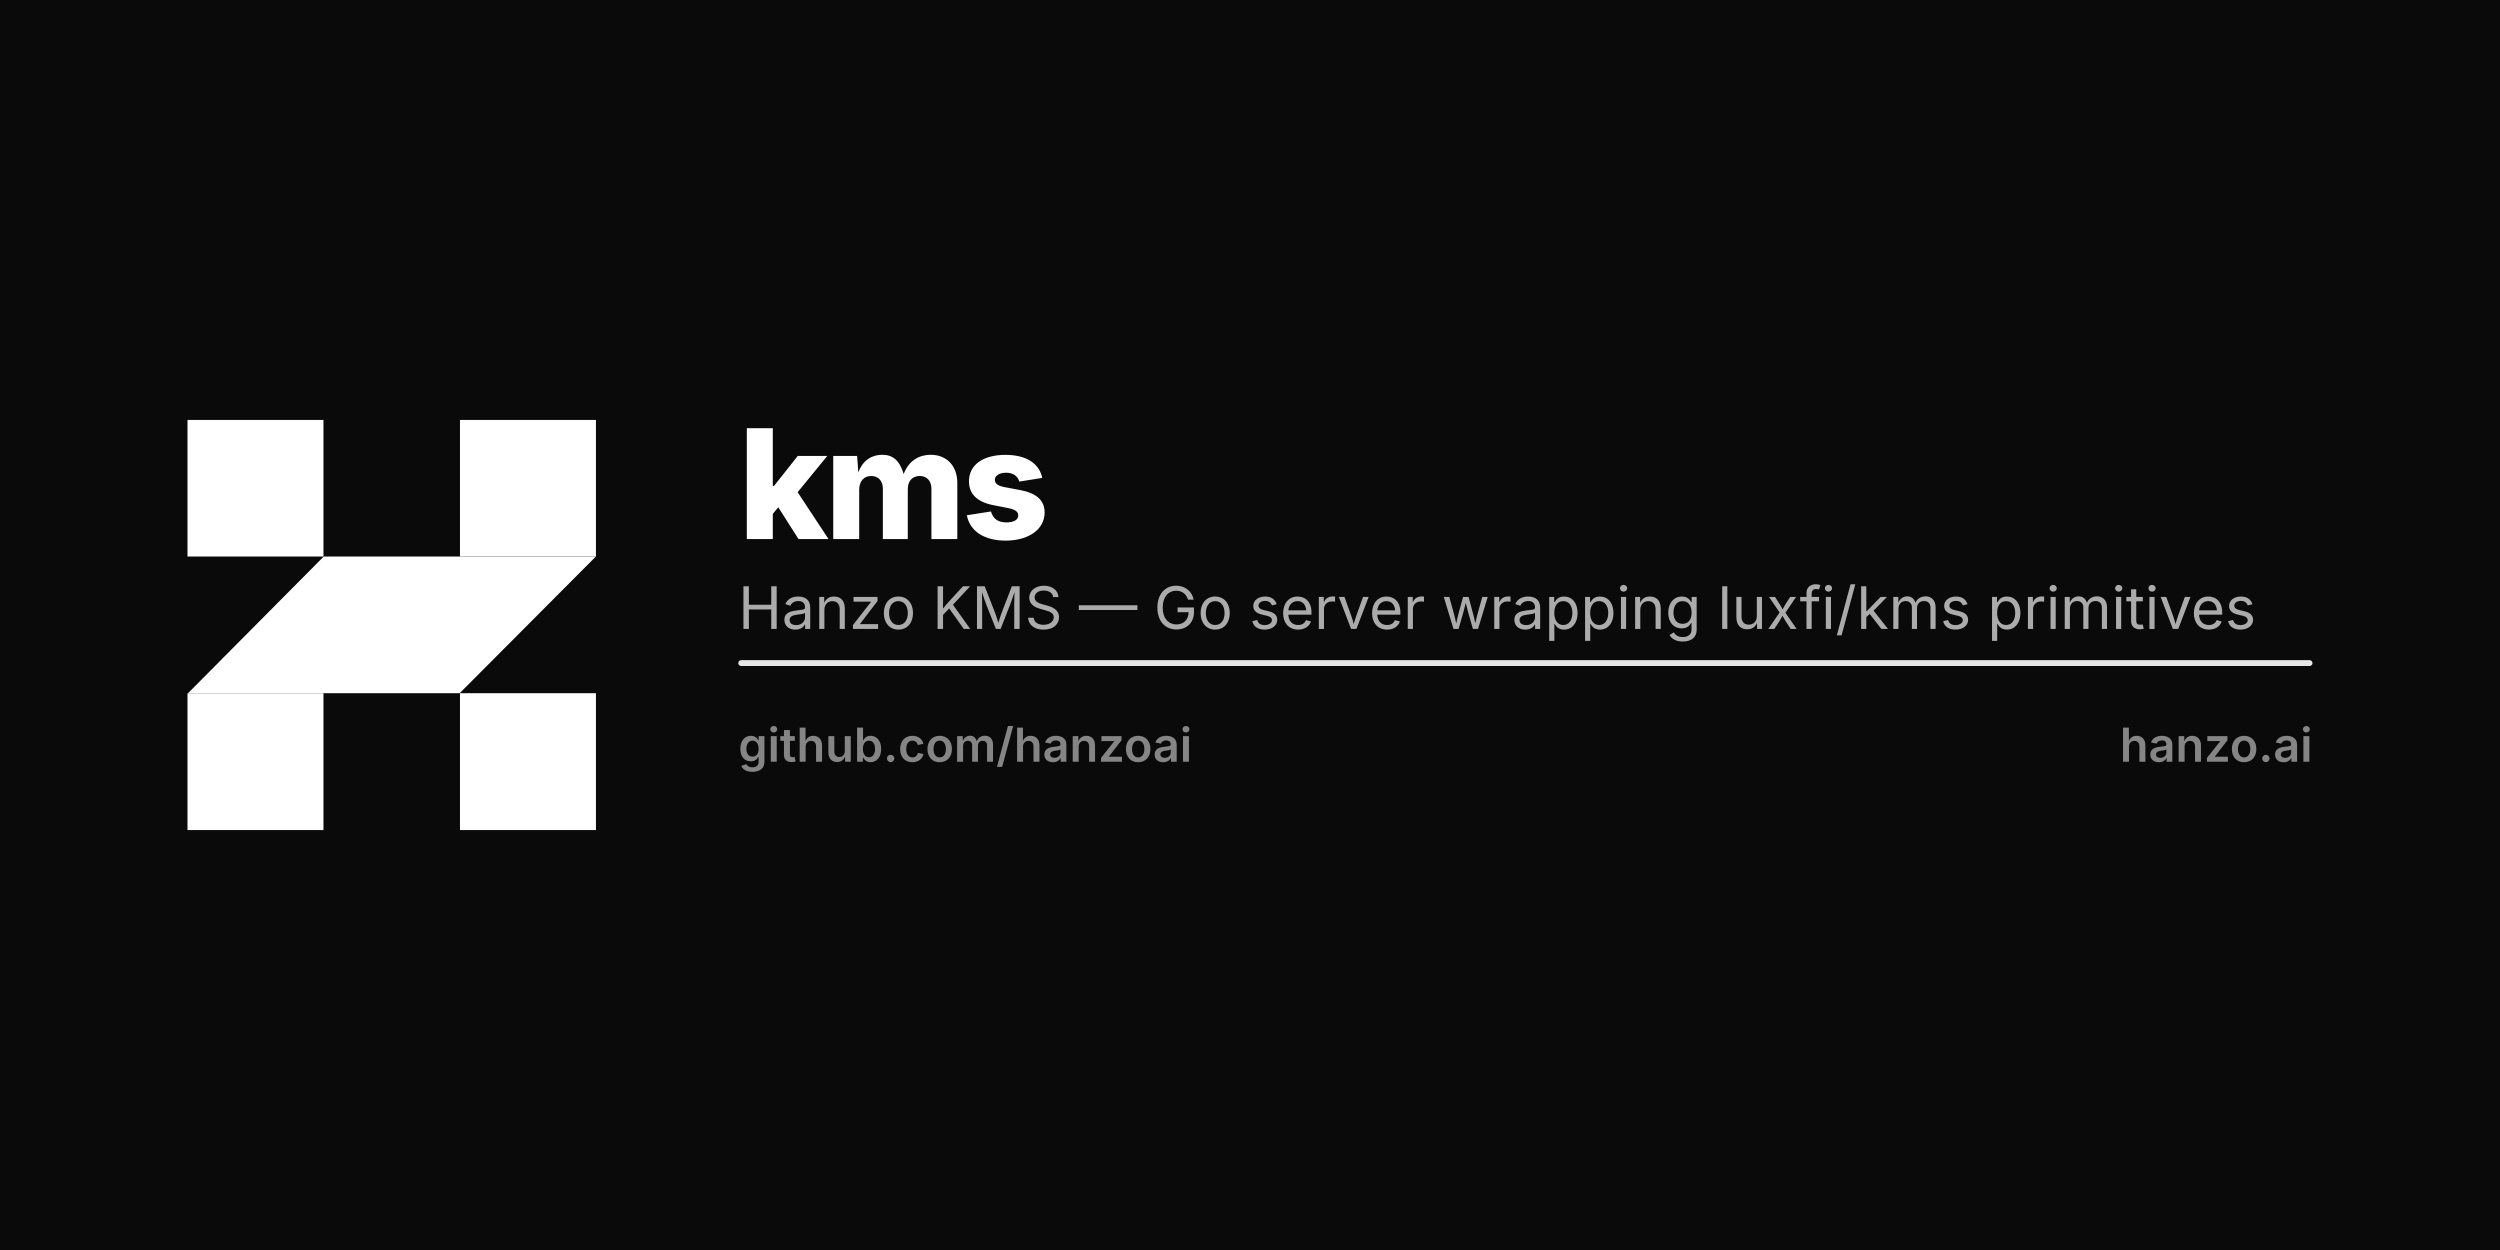
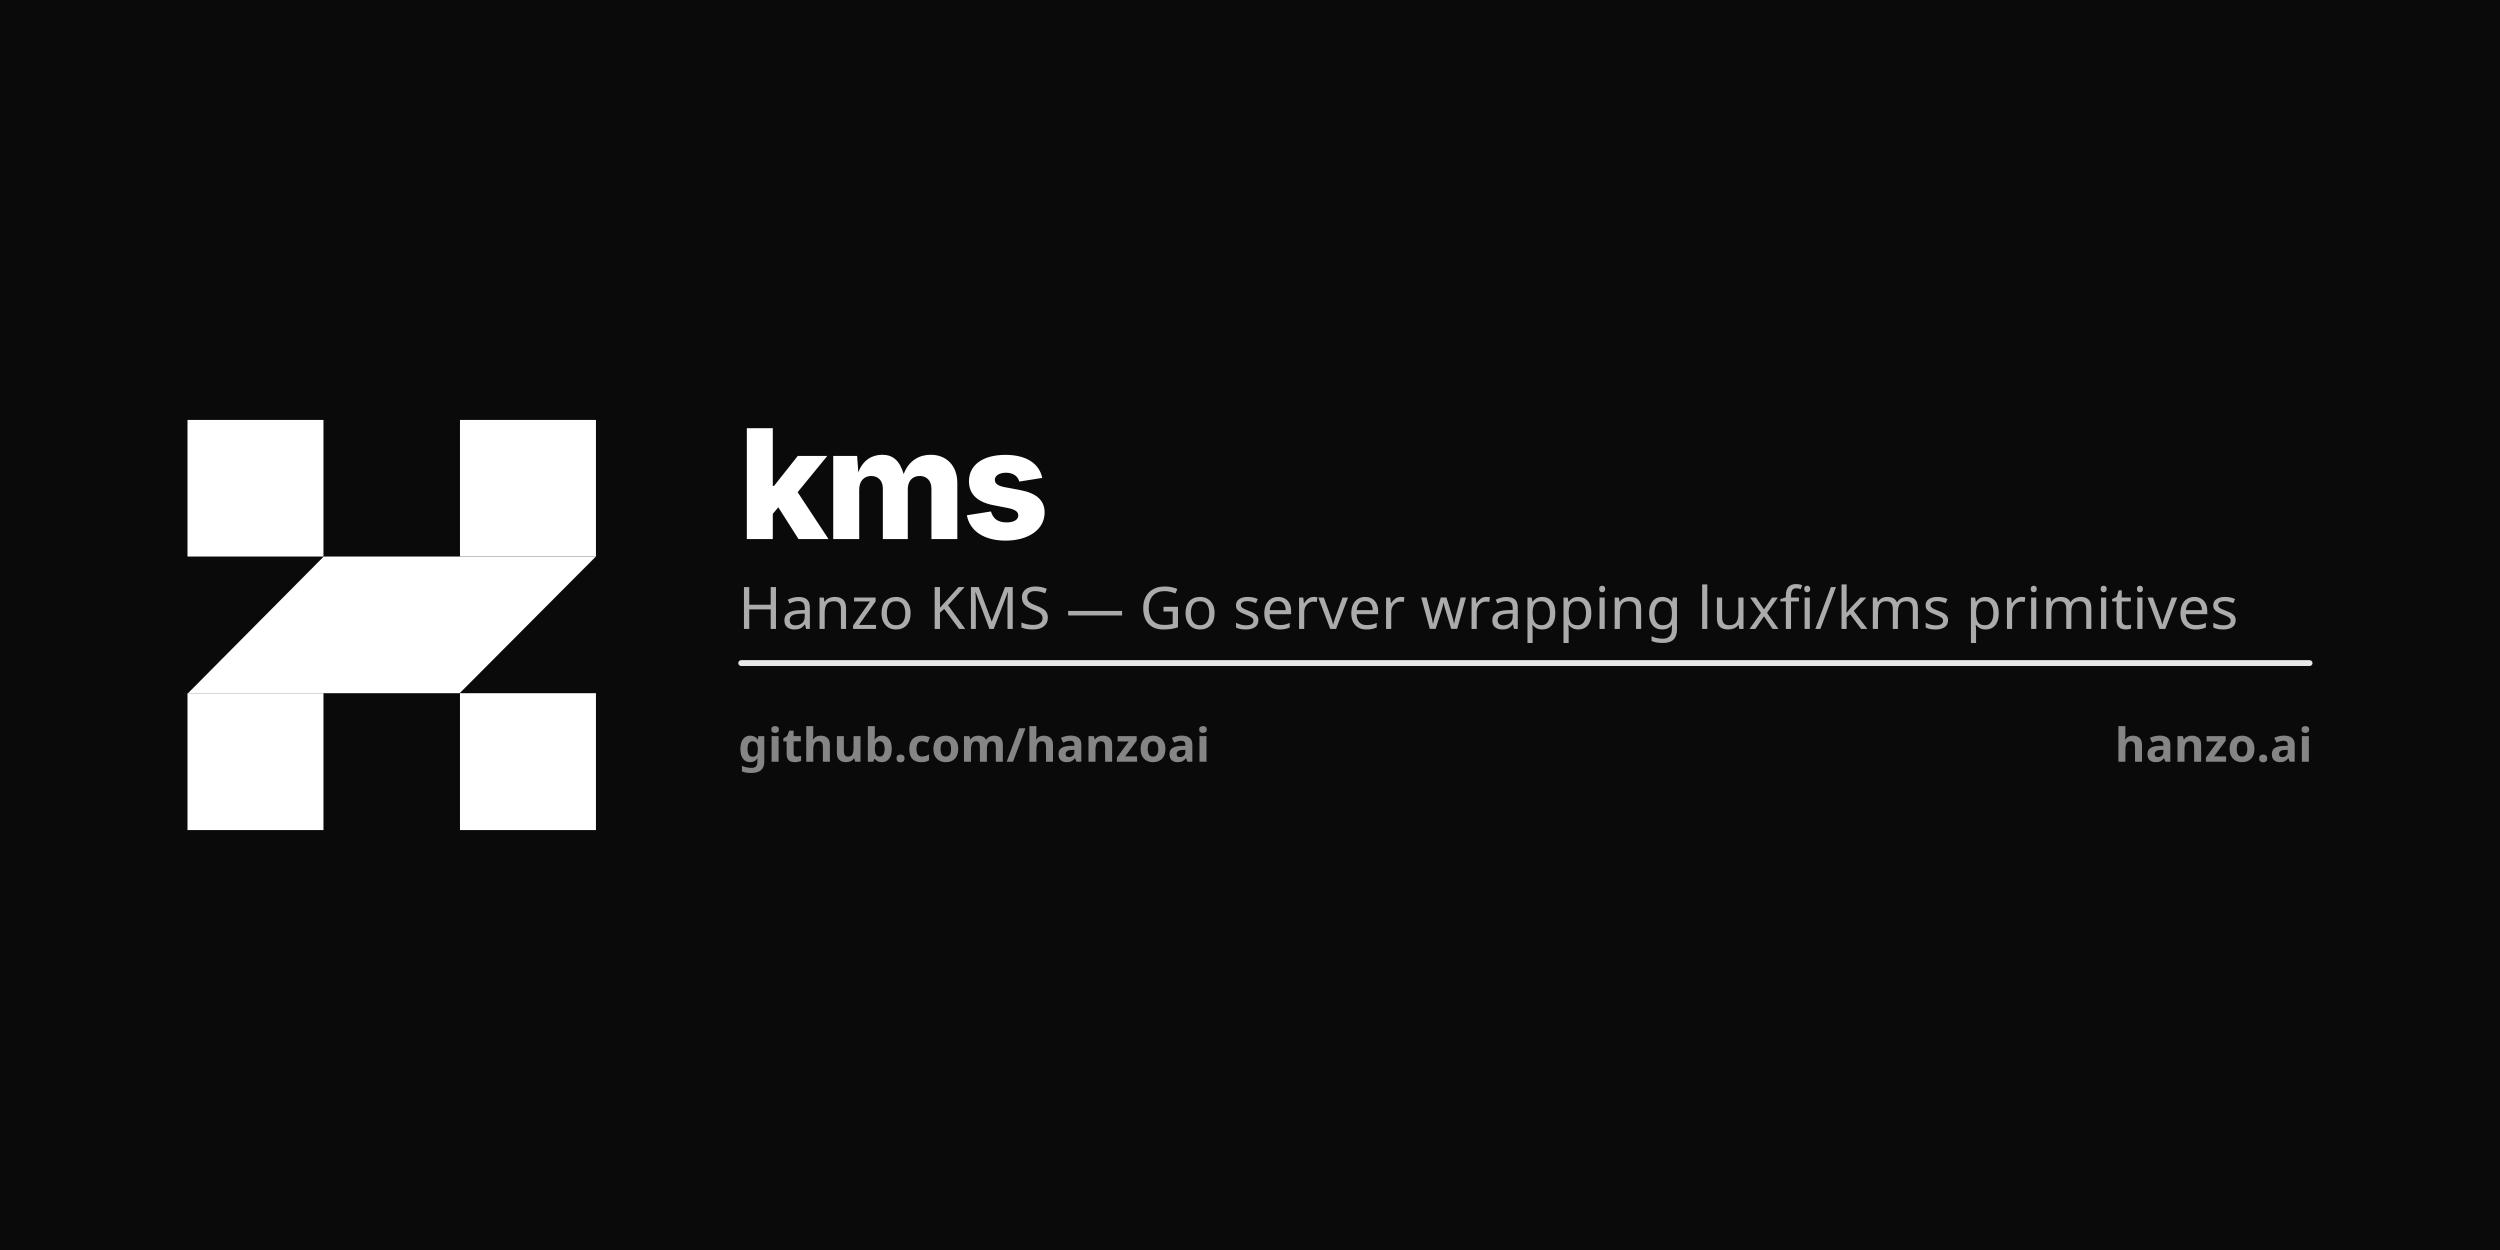
<svg xmlns="http://www.w3.org/2000/svg" width="1280" height="640" viewBox="0 0 1280 640" role="img" aria-label="kms">
  <rect width="1280" height="640" fill="#0A0A0A" />
  <svg x="96" y="215" width="210" height="210" viewBox="0 0 67 67">
    <path d="M22.21 67V44.637H0V67H22.21Z" fill="#fff" />
    <path d="M66.704 22.318H22.253L0.088 44.637H44.463L66.704 22.318Z" fill="#fff" />
    <path d="M22.21 0H0V22.318H22.21V0Z" fill="#fff" />
    <path d="M66.72 0H44.51V22.318H66.72V0Z" fill="#fff" />
    <path d="M66.72 67V44.637H44.51V67H66.72Z" fill="#fff" />
  </svg>
-   <text x="378" y="276" font-family="Inter,system-ui,-apple-system,sans-serif" font-size="78" font-weight="800" letter-spacing="-2" fill="#ffffff">kms</text>
-   <text x="378" y="322" font-family="Inter,system-ui,sans-serif" font-size="30" fill="#ffffff" opacity=".66">Hanzo KMS — Go server wrapping luxfi/kms primitives</text>
+   <text x="378" y="276" font-family="Zen,system-ui,-apple-system,sans-serif" font-size="78" font-weight="800" letter-spacing="-2" fill="#ffffff">kms</text>
+   <text x="378" y="322" font-family="Zen,system-ui,sans-serif" font-size="30" fill="#ffffff" opacity=".66">Hanzo KMS — Go server wrapping luxfi/kms primitives</text>
  <rect x="378" y="338" width="806" height="3" rx="1.5" fill="#ffffff" opacity=".9" />
-   <text x="378" y="390" font-family="Inter,system-ui,sans-serif" font-size="24" font-weight="600" fill="#ffffff" opacity=".5">github.com/hanzoai</text>
-   <text x="1184" y="390" text-anchor="end" font-family="Inter,system-ui,sans-serif" font-size="24" font-weight="600" fill="#ffffff" opacity=".5">hanzo.ai</text>
+   <text x="378" y="390" font-family="Zen,system-ui,sans-serif" font-size="24" font-weight="600" fill="#ffffff" opacity=".5">github.com/hanzoai</text>
+   <text x="1184" y="390" text-anchor="end" font-family="Zen,system-ui,sans-serif" font-size="24" font-weight="600" fill="#ffffff" opacity=".5">hanzo.ai</text>
</svg>
